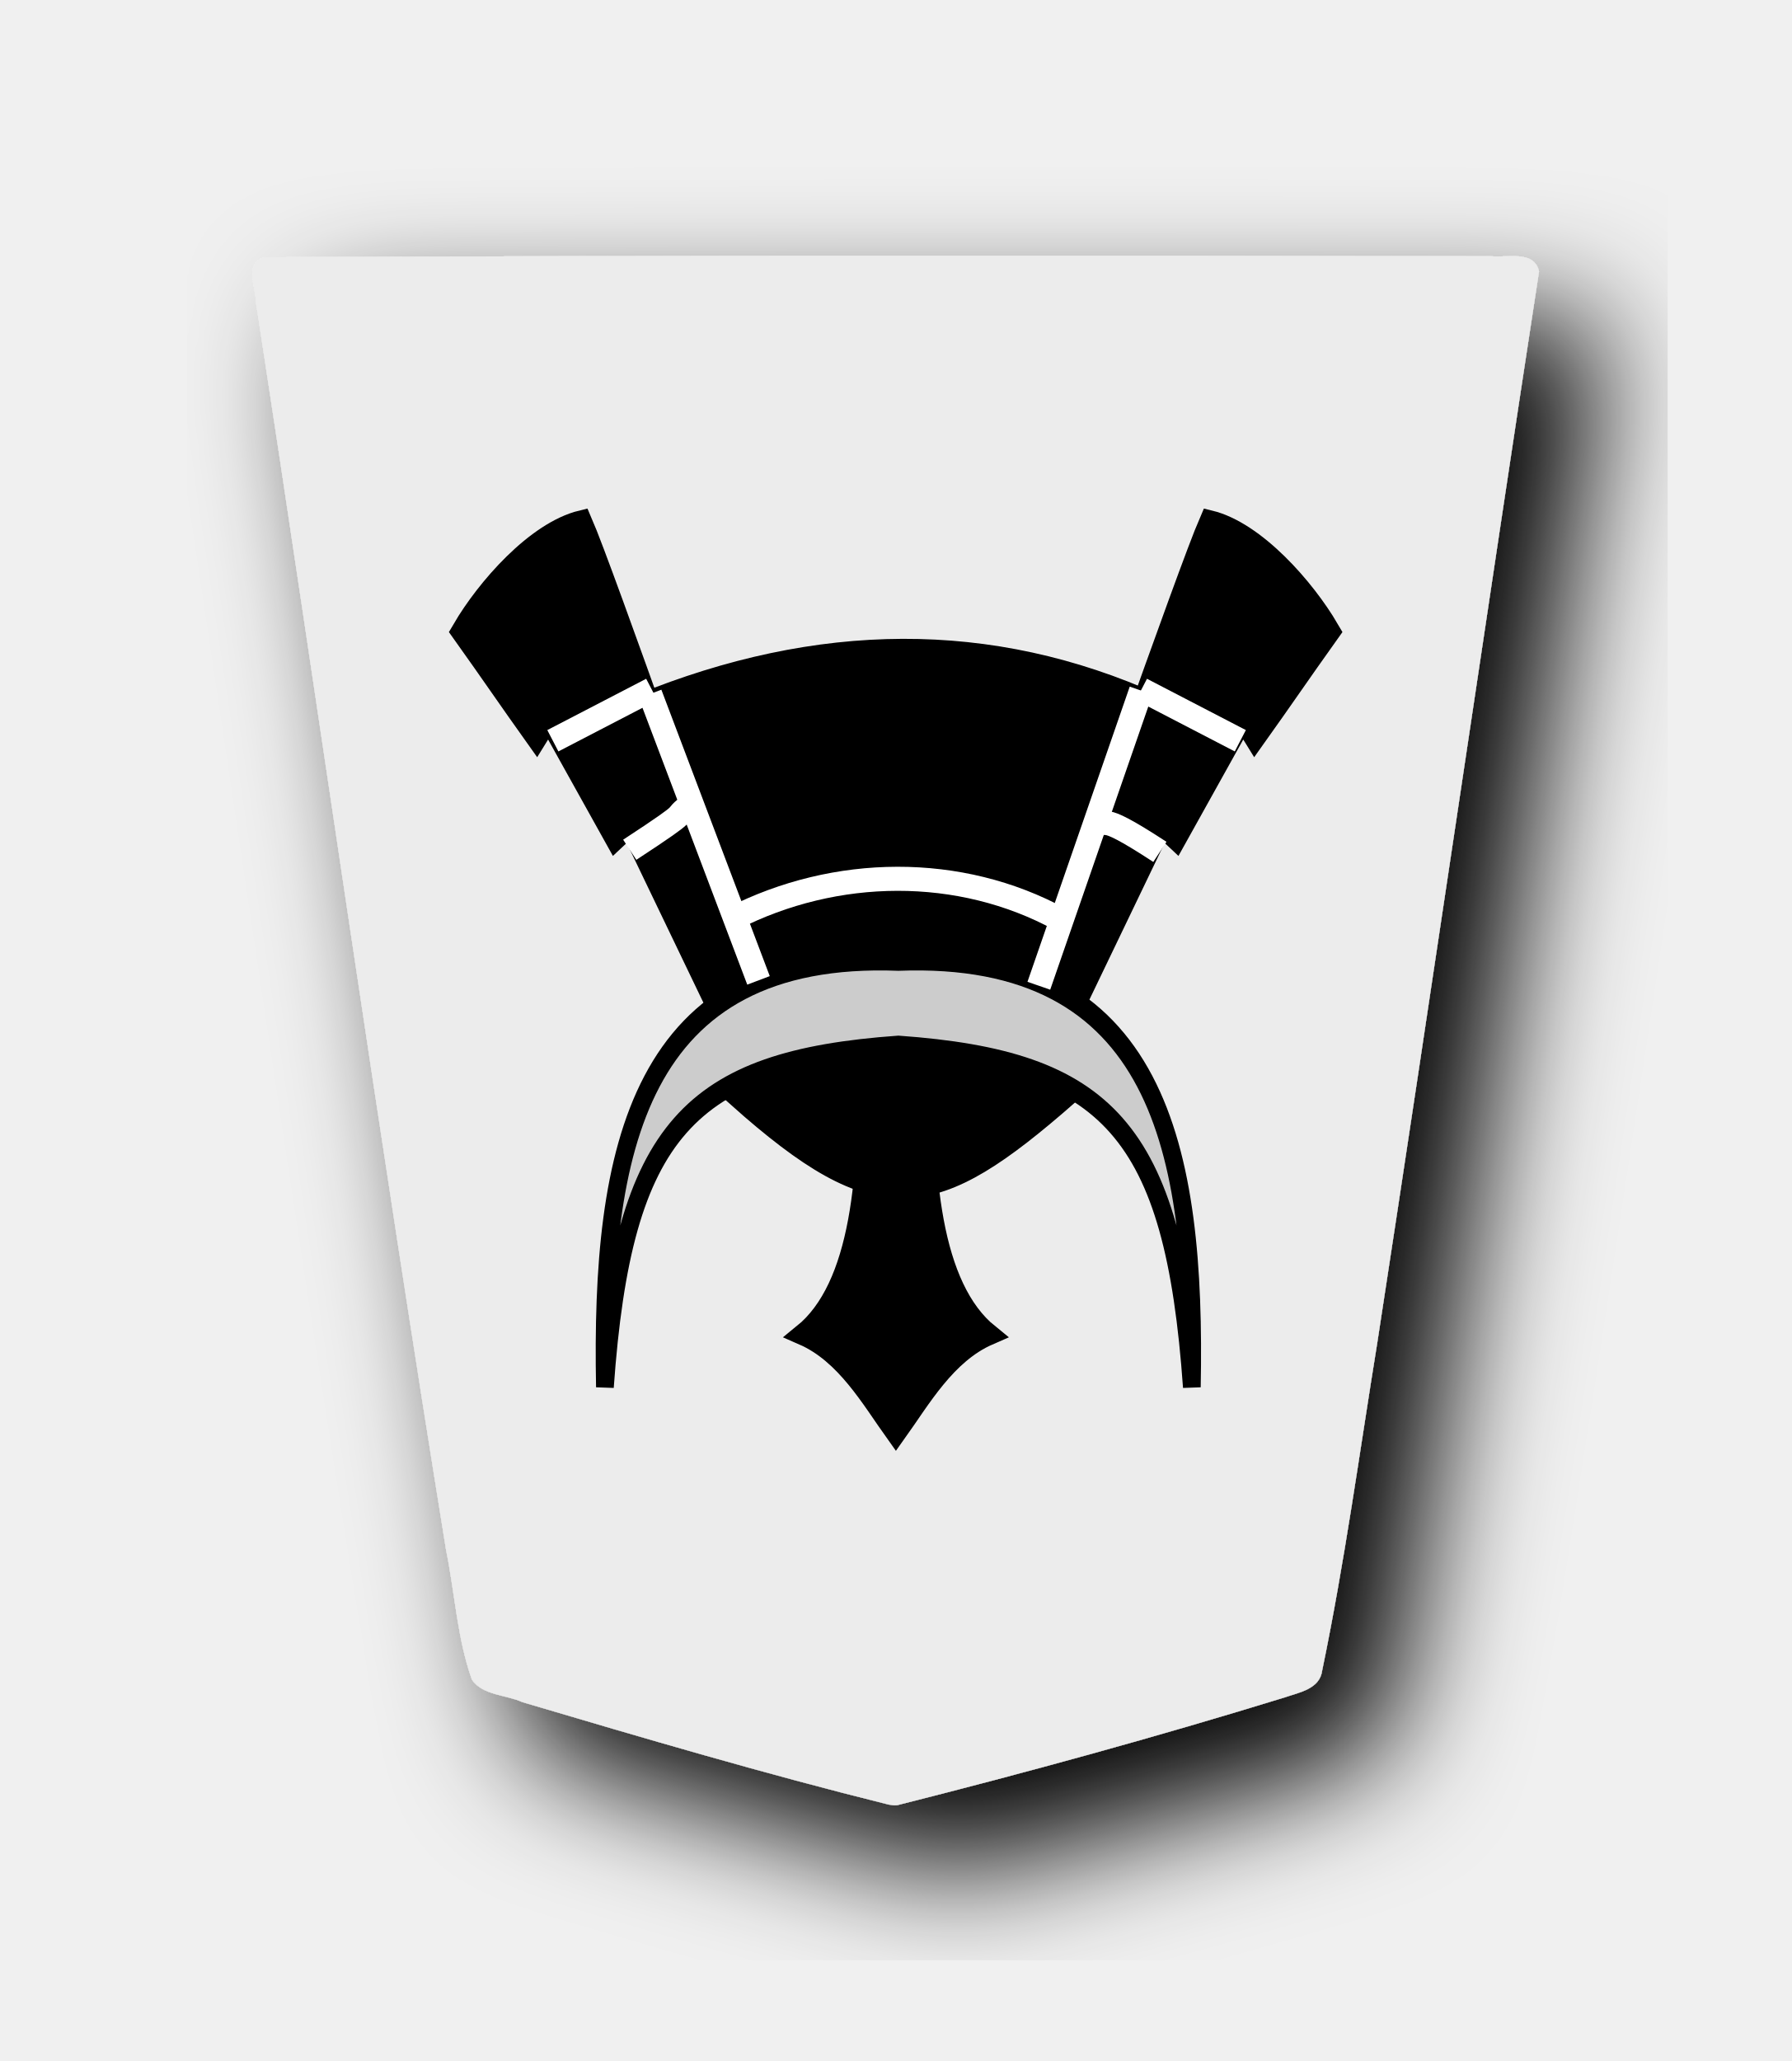
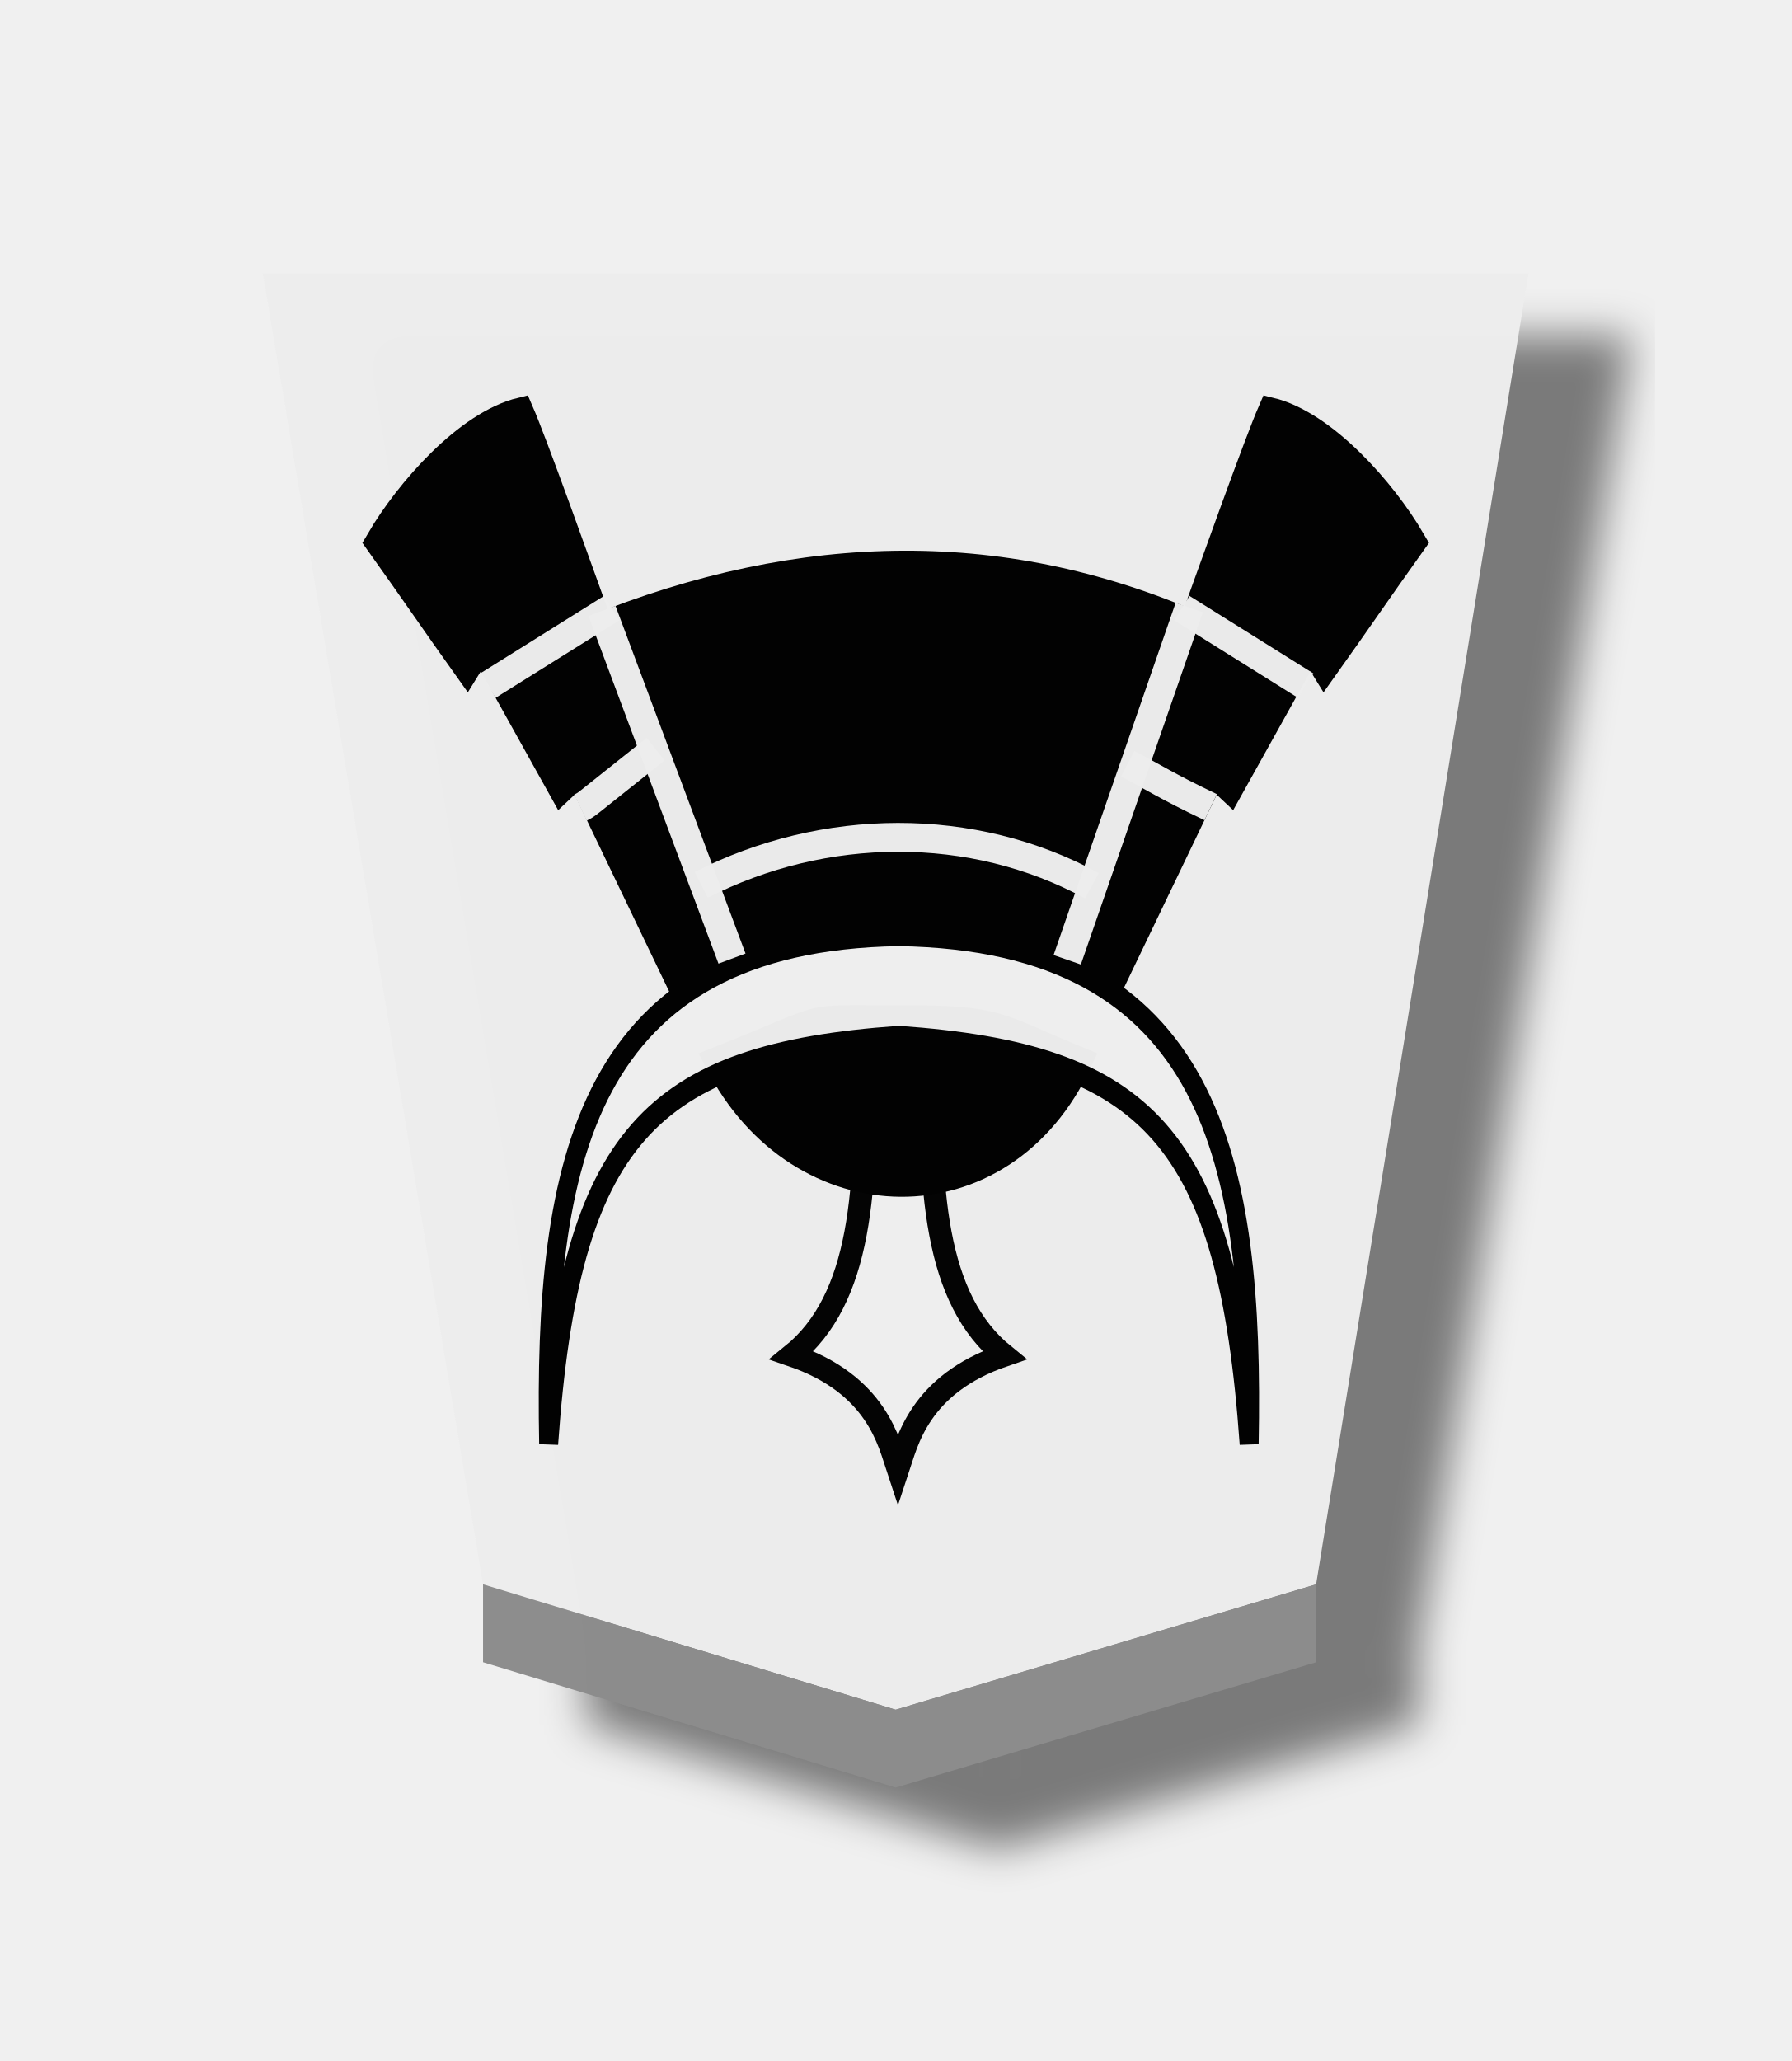
<svg xmlns="http://www.w3.org/2000/svg" width="52.157" height="60" version="1.1" id="svg1717">
  <defs id="defs1721">
    <filter style="color-interpolation-filters:sRGB" id="filter1552">
      <feFlood flood-opacity="0.498" flood-color="rgb(0,0,0)" result="flood" id="feFlood1542" />
      <feComposite in="flood" in2="SourceGraphic" operator="in" result="composite1" id="feComposite1544" />
      <feGaussianBlur in="composite1" stdDeviation="2.5" result="blur" id="feGaussianBlur1546" />
      <feOffset dx="4.57967e-15" dy="4.41314e-15" result="offset" id="feOffset1548" />
      <feComposite in="SourceGraphic" in2="offset" operator="over" result="composite2" id="feComposite1550" />
    </filter>
    <filter style="color-interpolation-filters:sRGB" id="filter1540">
      <feFlood flood-opacity="0.498" flood-color="rgb(0,0,0)" result="flood" id="feFlood1530" />
      <feComposite in="flood" in2="SourceGraphic" operator="in" result="composite1" id="feComposite1532" />
      <feGaussianBlur in="composite1" stdDeviation="2.5" result="blur" id="feGaussianBlur1534" />
      <feOffset dx="4.57967e-15" dy="4.41314e-15" result="offset" id="feOffset1536" />
      <feComposite in="SourceGraphic" in2="offset" operator="over" result="composite2" id="feComposite1538" />
    </filter>
    <filter id="drop-shadow-9">
      <feGaussianBlur in="SourceAlpha" result="blur" stdDeviation="2" id="feGaussianBlur5056" />
      <feOffset result="offsetBlur" dx="2" dy="2" id="feOffset5058" />
      <feBlend in="SourceGraphic" in2="offsetBlur" mode="normal" id="feBlend5060" />
    </filter>
    <filter id="drop-shadow-2">
      <feGaussianBlur in="SourceAlpha" result="blur" stdDeviation="2" id="feGaussianBlur6807" />
      <feOffset result="offsetBlur" dx="2" dy="2" id="feOffset6809" />
      <feBlend in="SourceGraphic" in2="offsetBlur" mode="normal" id="feBlend6811" />
    </filter>
    <filter id="drop-shadow-2-8">
      <feGaussianBlur in="SourceAlpha" result="blur" stdDeviation="2" id="feGaussianBlur6807-2" />
      <feOffset result="offsetBlur" dx="2" dy="2" id="feOffset6809-8" />
      <feBlend in="SourceGraphic" in2="offsetBlur" mode="normal" id="feBlend6811-0" />
    </filter>
    <filter id="drop-shadow-6">
      <feGaussianBlur in="SourceAlpha" result="blur" stdDeviation="2" id="feGaussianBlur5056-9" />
      <feOffset result="offsetBlur" dx="2" dy="2" id="feOffset5058-0" />
      <feBlend in="SourceGraphic" in2="offsetBlur" mode="normal" id="feBlend5060-9" />
    </filter>
    <filter id="drop-shadow-27">
      <feGaussianBlur in="SourceAlpha" result="blur" stdDeviation="2" id="feGaussianBlur5056-5" />
      <feOffset result="offsetBlur" dx="2" dy="2" id="feOffset5058-6" />
      <feBlend in="SourceGraphic" in2="offsetBlur" mode="normal" id="feBlend5060-96" />
    </filter>
    <filter id="drop-shadow-2-88">
      <feGaussianBlur in="SourceAlpha" result="blur" stdDeviation="2" id="feGaussianBlur6807-1" />
      <feOffset result="offsetBlur" dx="2" dy="2" id="feOffset6809-5" />
      <feBlend in="SourceGraphic" in2="offsetBlur" mode="normal" id="feBlend6811-7" />
    </filter>
    <filter id="drop-shadow-2-6">
      <feGaussianBlur in="SourceAlpha" result="blur" stdDeviation="2" id="feGaussianBlur6807-4" />
      <feOffset result="offsetBlur" dx="2" dy="2" id="feOffset6809-6" />
      <feBlend in="SourceGraphic" in2="offsetBlur" mode="normal" id="feBlend6811-8" />
    </filter>
    <filter id="drop-shadow-62">
      <feGaussianBlur in="SourceAlpha" result="blur" stdDeviation="2" id="feGaussianBlur5056-7" />
      <feOffset result="offsetBlur" dx="2" dy="2" id="feOffset5058-9" />
      <feBlend in="SourceGraphic" in2="offsetBlur" mode="normal" id="feBlend5060-1" />
    </filter>
    <filter id="drop-shadow-1">
      <feGaussianBlur in="SourceAlpha" result="blur" stdDeviation="2" id="feGaussianBlur5056-0" />
      <feOffset result="offsetBlur" dx="2" dy="2" id="feOffset5058-7" />
      <feBlend in="SourceGraphic" in2="offsetBlur" mode="normal" id="feBlend5060-4" />
    </filter>
    <filter id="drop-shadow-2-67">
      <feGaussianBlur in="SourceAlpha" result="blur" stdDeviation="2" id="feGaussianBlur6807-7" />
      <feOffset result="offsetBlur" dx="2" dy="2" id="feOffset6809-4" />
      <feBlend in="SourceGraphic" in2="offsetBlur" mode="normal" id="feBlend6811-74" />
    </filter>
    <filter id="drop-shadow-2-86">
      <feGaussianBlur in="SourceAlpha" result="blur" stdDeviation="2" id="feGaussianBlur6807-6" />
      <feOffset result="offsetBlur" dx="2" dy="2" id="feOffset6809-9" />
      <feBlend in="SourceGraphic" in2="offsetBlur" mode="normal" id="feBlend6811-1" />
    </filter>
    <filter id="drop-shadow-22">
      <feGaussianBlur in="SourceAlpha" result="blur" stdDeviation="2" id="feGaussianBlur5056-0-5" />
      <feOffset result="offsetBlur" dx="2" dy="2" id="feOffset5058-0-0" />
      <feBlend in="SourceGraphic" in2="offsetBlur" mode="normal" id="feBlend5060-0" />
    </filter>
    <filter id="drop-shadow-2-8-6">
      <feGaussianBlur in="SourceAlpha" result="blur" stdDeviation="2" id="feGaussianBlur6807-40" />
      <feOffset result="offsetBlur" dx="2" dy="2" id="feOffset6809-4-3" />
      <feBlend in="SourceGraphic" in2="offsetBlur" mode="normal" id="feBlend6811-3" />
    </filter>
    <filter id="drop-shadow-5">
      <feGaussianBlur in="SourceAlpha" result="blur" stdDeviation="2" id="feGaussianBlur5056-6" />
      <feOffset result="offsetBlur" dx="2" dy="2" id="feOffset5058-2" />
      <feBlend in="SourceGraphic" in2="offsetBlur" mode="normal" id="feBlend5060-8" />
    </filter>
    <filter id="drop-shadow-5-9">
      <feGaussianBlur in="SourceAlpha" result="blur" stdDeviation="2" id="feGaussianBlur5056-6-0" />
      <feOffset result="offsetBlur" dx="2" dy="2" id="feOffset5058-2-0" />
      <feBlend in="SourceGraphic" in2="offsetBlur" mode="normal" id="feBlend5060-8-3" />
    </filter>
    <filter id="drop-shadow-2-84">
      <feGaussianBlur in="SourceAlpha" result="blur" stdDeviation="2" id="feGaussianBlur6807-9" />
      <feOffset result="offsetBlur" dx="2" dy="2" id="feOffset6809-5-9" />
      <feBlend in="SourceGraphic" in2="offsetBlur" mode="normal" id="feBlend6811-1-9" />
    </filter>
+     <filter id="drop-shadow-2-84-4">
+       <feGaussianBlur in="SourceAlpha" result="blur" stdDeviation="2" id="feGaussianBlur6807-9-5" />
+       <feOffset result="offsetBlur" dx="2" dy="2" id="feOffset6809-5-7" />
+       <feBlend in="SourceGraphic" in2="offsetBlur" mode="normal" id="feBlend6811-1-1" />
+     </filter>
+     <filter id="drop-shadow-5-1">
+       <feGaussianBlur in="SourceAlpha" result="blur" stdDeviation="2" id="feGaussianBlur5056-6-9" />
+       <feOffset result="offsetBlur" dx="2" dy="2" id="feOffset5058-2-6" />
+       <feBlend in="SourceGraphic" in2="offsetBlur" mode="normal" id="feBlend5060-8-9" />
+     </filter>
+     <filter id="drop-shadow-5-1-3">
+       <feGaussianBlur in="SourceAlpha" result="blur" stdDeviation="2" id="feGaussianBlur5056-6-9-6" />
+       <feOffset result="offsetBlur" dx="2" dy="2" id="feOffset5058-2-6-1" />
+       <feBlend in="SourceGraphic" in2="offsetBlur" mode="normal" id="feBlend5060-8-9-7" />
+     </filter>
+     <filter id="drop-shadow-2-84-1">
+       <feGaussianBlur in="SourceAlpha" result="blur" stdDeviation="2" id="feGaussianBlur6807-9-0" />
+       <feOffset result="offsetBlur" dx="2" dy="2" id="feOffset6809-5-3" />
+       <feBlend in="SourceGraphic" in2="offsetBlur" mode="normal" id="feBlend6811-1-0" />
+     </filter>
+     <filter id="drop-shadow-2-84-1-0">
+       <feGaussianBlur in="SourceAlpha" result="blur" stdDeviation="2" id="feGaussianBlur6807-9-0-0" />
+       <feOffset result="offsetBlur" dx="2" dy="2" id="feOffset6809-5-3-6" />
+       <feBlend in="SourceGraphic" in2="offsetBlur" mode="normal" id="feBlend6811-1-0-3" />
+     </filter>
+     <filter id="drop-shadow-5-1-2">
+       <feGaussianBlur in="SourceAlpha" result="blur" stdDeviation="2" id="feGaussianBlur5056-6-9-8" />
+       <feOffset result="offsetBlur" dx="2" dy="2" id="feOffset5058-2-6-5" />
+       <feBlend in="SourceGraphic" in2="offsetBlur" mode="normal" id="feBlend5060-8-9-1" />
+     </filter>
+     <filter id="drop-shadow-5-1-2-8">
+       <feGaussianBlur in="SourceAlpha" result="blur" stdDeviation="2" id="feGaussianBlur5056-6-9-8-3" />
+       <feOffset result="offsetBlur" dx="2" dy="2" id="feOffset5058-2-6-5-7" />
+       <feBlend in="SourceGraphic" in2="offsetBlur" mode="normal" id="feBlend5060-8-9-1-4" />
+     </filter>
+     <filter id="drop-shadow-2-84-1-0-0">
+       <feGaussianBlur in="SourceAlpha" result="blur" stdDeviation="2" id="feGaussianBlur6807-9-0-9" />
+       <feOffset result="offsetBlur" dx="2" dy="2" id="feOffset6809-5-3-1" />
+       <feBlend in="SourceGraphic" in2="offsetBlur" mode="normal" id="feBlend6811-1-0-0" />
+     </filter>
+     <filter id="drop-shadow-2-84-1-0-1">
+       <feGaussianBlur in="SourceAlpha" result="blur" stdDeviation="2" id="feGaussianBlur6807-9-0-9-0" />
+       <feOffset result="offsetBlur" dx="2" dy="2" id="feOffset6809-5-3-1-2" />
+       <feBlend in="SourceGraphic" in2="offsetBlur" mode="normal" id="feBlend6811-1-0-0-7" />
+     </filter>
+     <filter id="drop-shadow-5-1-1">
+       <feGaussianBlur in="SourceAlpha" result="blur" stdDeviation="2" id="feGaussianBlur5056-6-9-88" />
+       <feOffset result="offsetBlur" dx="2" dy="2" id="feOffset5058-2-6-1-6" />
+       <feBlend in="SourceGraphic" in2="offsetBlur" mode="normal" id="feBlend5060-8-9-5" />
+     </filter>
+     <filter id="drop-shadow-2-84-1-4">
+       <feGaussianBlur in="SourceAlpha" result="blur" stdDeviation="2" id="feGaussianBlur6807-9-0-2" />
+       <feOffset result="offsetBlur" dx="2" dy="2" id="feOffset6809-5-3-5" />
+       <feBlend in="SourceGraphic" in2="offsetBlur" mode="normal" id="feBlend6811-1-0-4" />
+     </filter>
+     <filter style="color-interpolation-filters:sRGB" id="filter4363">
+       <feFlood flood-opacity="0.498" flood-color="rgb(0,0,0)" result="flood" id="feFlood4353" />
+       <feComposite in="flood" in2="SourceGraphic" operator="in" result="composite1" id="feComposite4355" />
+       <feGaussianBlur in="composite1" stdDeviation="1" result="blur" id="feGaussianBlur4357" />
+       <feOffset dx="5" dy="3" result="offset" id="feOffset4359" />
+       <feComposite in="SourceGraphic" in2="offset" operator="over" result="composite2" id="feComposite4361" />
+     </filter>
+     <filter style="color-interpolation-filters:sRGB" id="filter4195">
+       <feFlood flood-opacity="0.498" flood-color="rgb(0,0,0)" result="flood" id="feFlood4185" />
+       <feComposite in="flood" in2="SourceGraphic" operator="in" result="composite1" id="feComposite4187" />
+       <feGaussianBlur in="composite1" stdDeviation="1" result="blur" id="feGaussianBlur4189" />
+       <feOffset dx="5" dy="3" result="offset" id="feOffset4191" />
+       <feComposite in="SourceGraphic" in2="offset" operator="over" result="composite2" id="feComposite4193" />
+     </filter>
+     <filter style="color-interpolation-filters:sRGB" id="filter4459">
+       <feFlood flood-opacity="0.498" flood-color="rgb(0,0,0)" result="flood" id="feFlood4449" />
+       <feComposite in="flood" in2="SourceGraphic" operator="in" result="composite1" id="feComposite4451" />
+       <feGaussianBlur in="composite1" stdDeviation="1" result="blur" id="feGaussianBlur4453" />
+       <feOffset dx="5" dy="3" result="offset" id="feOffset4455" />
+       <feComposite in="SourceGraphic" in2="offset" operator="over" result="composite2" id="feComposite4457" />
+     </filter>
+     <filter style="color-interpolation-filters:sRGB" id="filter4447">
+       <feFlood flood-opacity="0.498" flood-color="rgb(0,0,0)" result="flood" id="feFlood4437" />
+       <feComposite in="flood" in2="SourceGraphic" operator="in" result="composite1" id="feComposite4439" />
+       <feGaussianBlur in="composite1" stdDeviation="1" result="blur" id="feGaussianBlur4441" />
+       <feOffset dx="5" dy="3" result="offset" id="feOffset4443" />
+       <feComposite in="SourceGraphic" in2="offset" operator="over" result="composite2" id="feComposite4445" />
+     </filter>
+     <filter style="color-interpolation-filters:sRGB" id="filter4351">
+       <feFlood flood-opacity="0.498" flood-color="rgb(0,0,0)" result="flood" id="feFlood4341" />
+       <feComposite in="flood" in2="SourceGraphic" operator="in" result="composite1" id="feComposite4343" />
+       <feGaussianBlur in="composite1" stdDeviation="1" result="blur" id="feGaussianBlur4345" />
+       <feOffset dx="5" dy="3" result="offset" id="feOffset4347" />
+       <feComposite in="SourceGraphic" in2="offset" operator="over" result="composite2" id="feComposite4349" />
+     </filter>
+     <filter style="color-interpolation-filters:sRGB" id="filter4207">
+       <feFlood flood-opacity="0.498" flood-color="rgb(0,0,0)" result="flood" id="feFlood4197" />
+       <feComposite in="flood" in2="SourceGraphic" operator="in" result="composite1" id="feComposite4199" />
+       <feGaussianBlur in="composite1" stdDeviation="1" result="blur" id="feGaussianBlur4201" />
+       <feOffset dx="5" dy="3" result="offset" id="feOffset4203" />
+       <feComposite in="SourceGraphic" in2="offset" operator="over" result="composite2" id="feComposite4205" />
+     </filter>
+     <filter style="color-interpolation-filters:sRGB" id="filter4471">
+       <feFlood flood-opacity="0.498" flood-color="rgb(0,0,0)" result="flood" id="feFlood4461" />
+       <feComposite in="flood" in2="SourceGraphic" operator="in" result="composite1" id="feComposite4463" />
+       <feGaussianBlur in="composite1" stdDeviation="1" result="blur" id="feGaussianBlur4465" />
+       <feOffset dx="5" dy="3" result="offset" id="feOffset4467" />
+       <feComposite in="SourceGraphic" in2="offset" operator="over" result="composite2" id="feComposite4469" />
+     </filter>
+     <filter style="color-interpolation-filters:sRGB" id="filter4435">
+       <feFlood flood-opacity="0.498" flood-color="rgb(0,0,0)" result="flood" id="feFlood4425" />
+       <feComposite in="flood" in2="SourceGraphic" operator="in" result="composite1" id="feComposite4427" />
+       <feGaussianBlur in="composite1" stdDeviation="1" result="blur" id="feGaussianBlur4429" />
+       <feOffset dx="5" dy="3" result="offset" id="feOffset4431" />
+       <feComposite in="SourceGraphic" in2="offset" operator="over" result="composite2" id="feComposite4433" />
+     </filter>
+     <filter style="color-interpolation-filters:sRGB" id="filter4339">
+       <feFlood flood-opacity="0.498" flood-color="rgb(0,0,0)" result="flood" id="feFlood4329" />
+       <feComposite in="flood" in2="SourceGraphic" operator="in" result="composite1" id="feComposite4331" />
+       <feGaussianBlur in="composite1" stdDeviation="1" result="blur" id="feGaussianBlur4333" />
+       <feOffset dx="5" dy="3" result="offset" id="feOffset4335" />
+       <feComposite in="SourceGraphic" in2="offset" operator="over" result="composite2" id="feComposite4337" />
+     </filter>
+     <filter style="color-interpolation-filters:sRGB" id="filter4219">
+       <feFlood flood-opacity="0.498" flood-color="rgb(0,0,0)" result="flood" id="feFlood4209" />
+       <feComposite in="flood" in2="SourceGraphic" operator="in" result="composite1" id="feComposite4211" />
+       <feGaussianBlur in="composite1" stdDeviation="1" result="blur" id="feGaussianBlur4213" />
+       <feOffset dx="5" dy="3" result="offset" id="feOffset4215" />
+       <feComposite in="SourceGraphic" in2="offset" operator="over" result="composite2" id="feComposite4217" />
+     </filter>
+     <filter style="color-interpolation-filters:sRGB" id="filter4483">
+       <feFlood flood-opacity="0.498" flood-color="rgb(0,0,0)" result="flood" id="feFlood4473" />
+       <feComposite in="flood" in2="SourceGraphic" operator="in" result="composite1" id="feComposite4475" />
+       <feGaussianBlur in="composite1" stdDeviation="1" result="blur" id="feGaussianBlur4477" />
+       <feOffset dx="5" dy="3" result="offset" id="feOffset4479" />
+       <feComposite in="SourceGraphic" in2="offset" operator="over" result="composite2" id="feComposite4481" />
+     </filter>
+     <filter style="color-interpolation-filters:sRGB" id="filter4423">
+       <feFlood flood-opacity="0.498" flood-color="rgb(0,0,0)" result="flood" id="feFlood4413" />
+       <feComposite in="flood" in2="SourceGraphic" operator="in" result="composite1" id="feComposite4415" />
+       <feGaussianBlur in="composite1" stdDeviation="1" result="blur" id="feGaussianBlur4417" />
+       <feOffset dx="5" dy="3" result="offset" id="feOffset4419" />
+       <feComposite in="SourceGraphic" in2="offset" operator="over" result="composite2" id="feComposite4421" />
+     </filter>
+     <filter style="color-interpolation-filters:sRGB" id="filter4327">
+       <feFlood flood-opacity="0.498" flood-color="rgb(0,0,0)" result="flood" id="feFlood4317" />
+       <feComposite in="flood" in2="SourceGraphic" operator="in" result="composite1" id="feComposite4319" />
+       <feGaussianBlur in="composite1" stdDeviation="1" result="blur" id="feGaussianBlur4321" />
+       <feOffset dx="5" dy="3" result="offset" id="feOffset4323" />
+       <feComposite in="SourceGraphic" in2="offset" operator="over" result="composite2" id="feComposite4325" />
+     </filter>
+     <filter style="color-interpolation-filters:sRGB" id="filter4495">
+       <feFlood flood-opacity="0.498" flood-color="rgb(0,0,0)" result="flood" id="feFlood4485" />
+       <feComposite in="flood" in2="SourceGraphic" operator="in" result="composite1" id="feComposite4487" />
+       <feGaussianBlur in="composite1" stdDeviation="1" result="blur" id="feGaussianBlur4489" />
+       <feOffset dx="5" dy="3" result="offset" id="feOffset4491" />
+       <feComposite in="SourceGraphic" in2="offset" operator="over" result="composite2" id="feComposite4493" />
+     </filter>
+     <filter style="color-interpolation-filters:sRGB" id="filter4315">
+       <feFlood flood-opacity="0.498" flood-color="rgb(0,0,0)" result="flood" id="feFlood4305" />
+       <feComposite in="flood" in2="SourceGraphic" operator="in" result="composite1" id="feComposite4307" />
+       <feGaussianBlur in="composite1" stdDeviation="1" result="blur" id="feGaussianBlur4309" />
+       <feOffset dx="5" dy="3" result="offset" id="feOffset4311" />
+       <feComposite in="SourceGraphic" in2="offset" operator="over" result="composite2" id="feComposite4313" />
+     </filter>
+     <filter style="color-interpolation-filters:sRGB" id="filter4243">
+       <feFlood flood-opacity="0.498" flood-color="rgb(0,0,0)" result="flood" id="feFlood4233" />
+       <feComposite in="flood" in2="SourceGraphic" operator="in" result="composite1" id="feComposite4235" />
+       <feGaussianBlur in="composite1" stdDeviation="1" result="blur" id="feGaussianBlur4237" />
+       <feOffset dx="5" dy="3" result="offset" id="feOffset4239" />
+       <feComposite in="SourceGraphic" in2="offset" operator="over" result="composite2" id="feComposite4241" />
+     </filter>
+     <filter style="color-interpolation-filters:sRGB" id="filter4507">
+       <feFlood flood-opacity="0.498" flood-color="rgb(0,0,0)" result="flood" id="feFlood4497" />
+       <feComposite in="flood" in2="SourceGraphic" operator="in" result="composite1" id="feComposite4499" />
+       <feGaussianBlur in="composite1" stdDeviation="1" result="blur" id="feGaussianBlur4501" />
+       <feOffset dx="5" dy="3" result="offset" id="feOffset4503" />
+       <feComposite in="SourceGraphic" in2="offset" operator="over" result="composite2" id="feComposite4505" />
+     </filter>
  </defs>
  <filter id="drop-shadow">
    <feGaussianBlur in="SourceAlpha" result="blur" stdDeviation="2" id="feGaussianBlur1692" />
    <feOffset result="offsetBlur" dx="2" dy="2" id="feOffset1694" />
    <feBlend in="SourceGraphic" in2="offsetBlur" mode="normal" id="feBlend1696" />
  </filter>
-   <g style="display:inline" id="g8300" transform="translate(-229.8976,-144.8817)">
-     <g id="g6832-4" transform="matrix(0.9230881,0,0,0.9230881,137.4419,124.8479)" style="display:inline;fill:#ececec;fill-opacity:1;filter:url(#drop-shadow-2-84)">
-       <g style="fill:#ececec;fill-opacity:1" id="g6830-3" transform="rotate(180,45.5785,23.8125)">
-         <path id="path6814-84" d="m -37.299,-31.01 c -4.096,1.034 -8.171,2.152 -12.208,3.395 -0.467,0.163 -1.13,0.263 -1.201,0.865 -0.709,3.416 -1.178,6.885 -1.737,10.331 -1.73,11.255 -3.378,22.528 -5.1,33.78 0.155,0.682 1.013,0.424 1.51,0.48 12.894,0.025 25.788,0.03 38.68,-0.033 0.672,-0.156 0.28,-0.952 0.279,-1.409 -2.011,-13.12 -3.876,-26.263 -5.998,-39.366 -0.277,-1.356 -0.348,-2.782 -0.816,-4.087 -0.347,-0.497 -1.073,-0.468 -1.588,-0.704 -3.832,-1.137 -7.673,-2.267 -11.55,-3.231 -0.09,-0.017 -0.18,-0.032 -0.271,-0.021 z" style="fill:#ececec;fill-opacity:1" />
+   <g transform="translate(-192.8506,-104.2867)" style="opacity:0.99" id="g4189">
+     <g id="g4106" transform="matrix(0.6,0,0,0.6,-0.2456695,-1.635138)" style="filter:url(#filter4507)">
+       <g id="g11682" transform="matrix(1.100128,0,0,1.050727,-34.79965,-13.59342)" style="opacity:1">
+         <path style="fill:#ececec;fill-opacity:0.992;stroke-width:1.382" d="m 363.676,259.899 18.546,-5.787 9.368,-60.535 -55.827,-2.2e-4 9.713,60.535 z" id="path6814-84-7" />
+         <path id="path11700" d="m 363.944,259.87 1.242,1.659 18.681,-5.934 -0.863,-1.631 z" style="fill:url(#linearGradient29775);fill-opacity:1;stroke:none;stroke-width:1.509px;stroke-linecap:butt;stroke-linejoin:miter;stroke-opacity:1" />
      </g>
+       <path style="opacity:1;fill:#8b8b8b;fill-opacity:0.992;stroke:none;stroke-width:1.589px;stroke-linecap:butt;stroke-linejoin:miter;stroke-opacity:1" d="m 345.268,257.189 v -3.78 l 20.023,6.081 20.403,-6.081 v 3.78 l -20.403,6.081 z" id="path9418-4-6-3-8" />
    </g>
-     <g id="g8192" transform="matrix(0.7005504,0,0,-0.7005504,34.98622,234.5099)" style="display:inline;stroke-width:1;stroke-miterlimit:4;stroke-dasharray:none">
-       <g id="g8190" style="stroke-width:1;stroke-miterlimit:4;stroke-dasharray:none">
-         <g id="g8186" transform="translate(-0.1909194)" style="stroke-width:1;stroke-miterlimit:4;stroke-dasharray:none">
-           <g style="stroke:#000000;stroke-width:1;stroke-miterlimit:4;stroke-dasharray:none" transform="translate(31.46625,-52.3259)" id="g8178">
-             <path style="fill:#000000;stroke:#000000;stroke-width:1;stroke-linecap:butt;stroke-linejoin:miter;stroke-miterlimit:4;stroke-dasharray:none;stroke-opacity:1" d="m 282.83,136.555 c 0.204,-5.886 -0.282,-11.142 -3.009,-13.33 2.021,-0.874 3.211,-2.979 4.365,-4.579 1.153,1.599 2.344,3.705 4.365,4.579 -2.727,2.187 -3.213,7.444 -3.009,13.33 v 4e-5 c -0.479,0.154 -0.912,0.23 -1.356,0.233 -0.444,-0.003 -0.877,-0.079 -1.356,-0.233 z" id="path8168" transform="matrix(0.8817882,0,0,0.8893486,33.59414,15.21736)" />
-             <path transform="matrix(0.06852995,0,0,0.08094496,265.4334,113.5891)" style="fill:#cccccc;stroke:#000000;stroke-width:10.741;stroke-linecap:butt;stroke-linejoin:miter;stroke-miterlimit:4;stroke-dasharray:none;stroke-opacity:1" d="M 97.159,111.627 C 94.395,233.017 116.773,335.819 275.143,330.702 433.513,335.819 455.891,233.017 453.127,111.627 442.062,243.914 401.615,279.031 275.143,286.665 148.672,279.031 108.224,243.914 97.159,111.627 Z" id="path8170" />
-             <path transform="matrix(0.06852995,0,0,0.08094496,265.4334,113.5891)" style="fill:#000000;stroke:#000000;stroke-width:13.427;stroke-linecap:butt;stroke-linejoin:miter;stroke-miterlimit:4;stroke-dasharray:none;stroke-opacity:1" d="m 166.796,305.119 -54.464,95.975 -8.754,-6.962 -40.59,61.713 -7.283,-9.989 c -17.702,21.022 -27.021,32.762 -44.724,53.783 14.216,20.56 44.129,49.69 71.961,55.397 13.293,-25.846 83.134,-195.794 102.034,-237.339 m 195.234,-12.578 54.464,95.975 8.754,-6.962 40.59,61.713 7.283,-9.989 c 17.702,21.022 27.021,32.762 44.724,53.783 -14.216,20.56 -44.129,49.69 -71.961,55.397 -13.293,-25.846 -83.134,-195.794 -102.034,-237.339" id="path8172" />
-             <path style="fill:#000000;stroke:#000000;stroke-width:0.985;stroke-linecap:butt;stroke-linejoin:miter;stroke-miterlimit:4;stroke-dasharray:none;stroke-opacity:1" d="m 273.596,150.941 c 7.368,2.998 14.491,3.094 21.344,0 l -4.026,-11.426 c -4.026,1.6 -9.195,1.934 -13.229,-0.091 z" id="path8174" />
-             <path style="fill:none;stroke:#ffffff;stroke-width:1;stroke-linecap:butt;stroke-linejoin:miter;stroke-miterlimit:4;stroke-dasharray:none;stroke-opacity:1" d="m 277.406,142.092 c 4.274,2.181 9.44,2.241 13.607,-0.031" id="path8176" />
-           </g>
-           <path transform="translate(-0.7954951,2.740039)" style="fill:none;stroke:#ffffff;stroke-width:1;stroke-linecap:butt;stroke-linejoin:miter;stroke-miterlimit:4;stroke-dasharray:none;stroke-opacity:1" d="m 305.386,89.887 c 2.95,1.931 1.523,1.134 2.581,1.912 m 19.452,-2 c -2.95,1.931 -1.833,0.736 -2.891,1.514" id="path8180" />
-           <path id="path8182" d="m 303.464,92.473 4.109,2.132 m 24.463,-2.132 -4.109,2.132" style="fill:none;stroke:#ffffff;stroke-width:1;stroke-linecap:butt;stroke-linejoin:miter;stroke-miterlimit:4;stroke-dasharray:none;stroke-opacity:1" transform="translate(-2.069544,4.683662)" />
-           <path id="path8184" d="m 305.437,99.101 4.505,-11.902 m 11.651,-0.223 4.25,12.266" style="fill:none;stroke:#ffffff;stroke-width:1;stroke-linecap:butt;stroke-linejoin:miter;stroke-miterlimit:4;stroke-dasharray:none;stroke-opacity:1" />
+     <g transform="matrix(0.63,0,0,-0.63,-10.47537,159.0866)" id="g4021-5" style="opacity:1">
+       <path style="opacity:0.99;fill:#ededed;fill-opacity:0.984;stroke:#000000;stroke-width:0.891;stroke-linecap:butt;stroke-linejoin:miter;stroke-miterlimit:4;stroke-dasharray:none;stroke-opacity:1" d="m 282.83,136.555 c 0.204,-5.886 -0.112,-10.126 -2.838,-12.313 3.375,-1.142 3.844,-3.428 4.194,-4.472 0.35,1.043 0.819,3.329 4.194,4.472 -2.727,2.187 -3.042,6.427 -2.838,12.313 v 4e-5 c -0.479,0.154 -0.912,0.23 -1.356,0.233 -0.444,-0.003 -0.877,-0.079 -1.356,-0.233 z" id="path4543-7-5-1-5-7" transform="matrix(1.170227,0,0,1.18026,31.67806,-122.2812)" />
+       <path style="fill:#000000;stroke:#000000;stroke-width:1.333;stroke-linecap:butt;stroke-linejoin:miter;stroke-miterlimit:4;stroke-dasharray:none;stroke-opacity:1" d="m 355.955,37.956 c 3.754,-7.383 13.122,-7.573 16.6,0 -3.802,1.552 -3.576,1.927 -8.279,1.905 -4.703,-0.022 -2.806,0.28 -8.321,-1.905 z" id="path4726-6-5-9" />
+       <g id="g4698-6-2-5" transform="matrix(1.327106,0,0,1.327106,-54.75739,-73.03425)" style="stroke-width:1;stroke-miterlimit:4;stroke-dasharray:none">
+         <g style="stroke:#000000;stroke-width:1;stroke-miterlimit:4;stroke-dasharray:none" transform="translate(31.46625,-52.3259)" id="g4642-5-2-7">
+           <path style="fill:#000000;stroke:#000000;stroke-width:1.005;stroke-linecap:butt;stroke-linejoin:miter;stroke-miterlimit:4;stroke-dasharray:none;stroke-opacity:1" d="m 273.588,150.941 c 7.368,2.998 14.491,3.094 21.344,0 l -4.026,-11.426 c -4.026,1.6 -9.195,1.934 -13.229,-0.091 z" id="path4559-6-7-3" />
+           <path transform="matrix(0.06852995,0,0,0.08094496,265.4334,113.5891)" style="fill:#000000;stroke:#000000;stroke-width:13.49;stroke-linecap:butt;stroke-linejoin:miter;stroke-miterlimit:4;stroke-dasharray:none;stroke-opacity:1" d="m 166.796,305.119 -54.464,95.975 -8.754,-6.962 -40.59,61.713 -7.283,-9.989 c -17.702,21.022 -27.021,32.762 -44.724,53.783 14.216,20.56 44.129,49.69 71.961,55.397 13.293,-25.846 83.134,-195.794 102.034,-237.339 m 195.234,-12.578 54.464,95.975 8.754,-6.962 40.59,61.713 7.283,-9.989 c 17.702,21.022 27.021,32.762 44.724,53.783 -14.216,20.56 -44.129,49.69 -71.961,55.397 -13.293,-25.846 -83.134,-195.794 -102.034,-237.339" id="path4555-4-5-3" />
+           <path style="fill:none;stroke:#ececec;stroke-width:1.005;stroke-linecap:butt;stroke-linejoin:miter;stroke-miterlimit:4;stroke-dasharray:none;stroke-opacity:0.988" d="m 277.406,142.092 c 4.274,2.181 9.44,2.241 13.607,-0.031" id="path4553-5-1-9" />
+           <path transform="matrix(0.06852995,0,0,0.08094496,265.4334,113.5891)" style="fill:#ededed;fill-opacity:0.984;stroke:#000000;stroke-width:9.635;stroke-linecap:butt;stroke-linejoin:miter;stroke-miterlimit:4;stroke-dasharray:none;stroke-opacity:1" d="M 97.159,111.627 C 94.395,233.023 115.502,328.376 275.143,330.578 434.784,328.376 455.891,233.023 453.127,111.627 442.062,243.914 401.615,279.031 275.143,286.665 148.672,279.031 108.224,243.914 97.159,111.627 Z" id="path4545-5-2-3" />
        </g>
-         <path style="fill:#000000;stroke:#000000;stroke-width:1;stroke-linecap:butt;stroke-linejoin:miter;stroke-miterlimit:4;stroke-dasharray:none;stroke-opacity:1" d="m 308.939,82.397 c 5.872,-5.234 8.038,-4.799 13.62,0.085 -2.865,1.17 -3.08,1.033 -6.698,1.682 -2.515,-0.68 -0.546,-0.174 -3.609,-0.455 z" id="path8188" />
+         <path transform="translate(-0.7954951,2.740039)" style="fill:none;stroke:#ececec;stroke-width:1.005;stroke-linecap:butt;stroke-linejoin:miter;stroke-miterlimit:4;stroke-dasharray:none;stroke-opacity:0.988" d="m 305.46,89.714 c 0.226,0.11 0.292,0.192 0.382,0.255 l 2.239,1.784 m 19.327,-2.022 c -1.58,0.756 -1.927,1.009 -2.891,1.514" id="path4667-9-4-3" />
+         <path id="path4676-2-3-4" d="m 303.51,92.019 4.314,2.699 m 24.168,-2.699 -4.314,2.699" style="fill:none;stroke:#ececec;stroke-width:1.005;stroke-linecap:butt;stroke-linejoin:miter;stroke-miterlimit:4;stroke-dasharray:none;stroke-opacity:0.988" transform="translate(-2.069544,4.683662)" />
+         <path id="path4684-3-1-7" d="m 305.415,99.305 4.528,-12.106 m 11.674,-0.042 4.25,12.266" style="fill:none;stroke:#ececec;stroke-width:1.005;stroke-linecap:butt;stroke-linejoin:miter;stroke-miterlimit:4;stroke-dasharray:none;stroke-opacity:0.988" />
      </g>
    </g>
  </g>
</svg>
